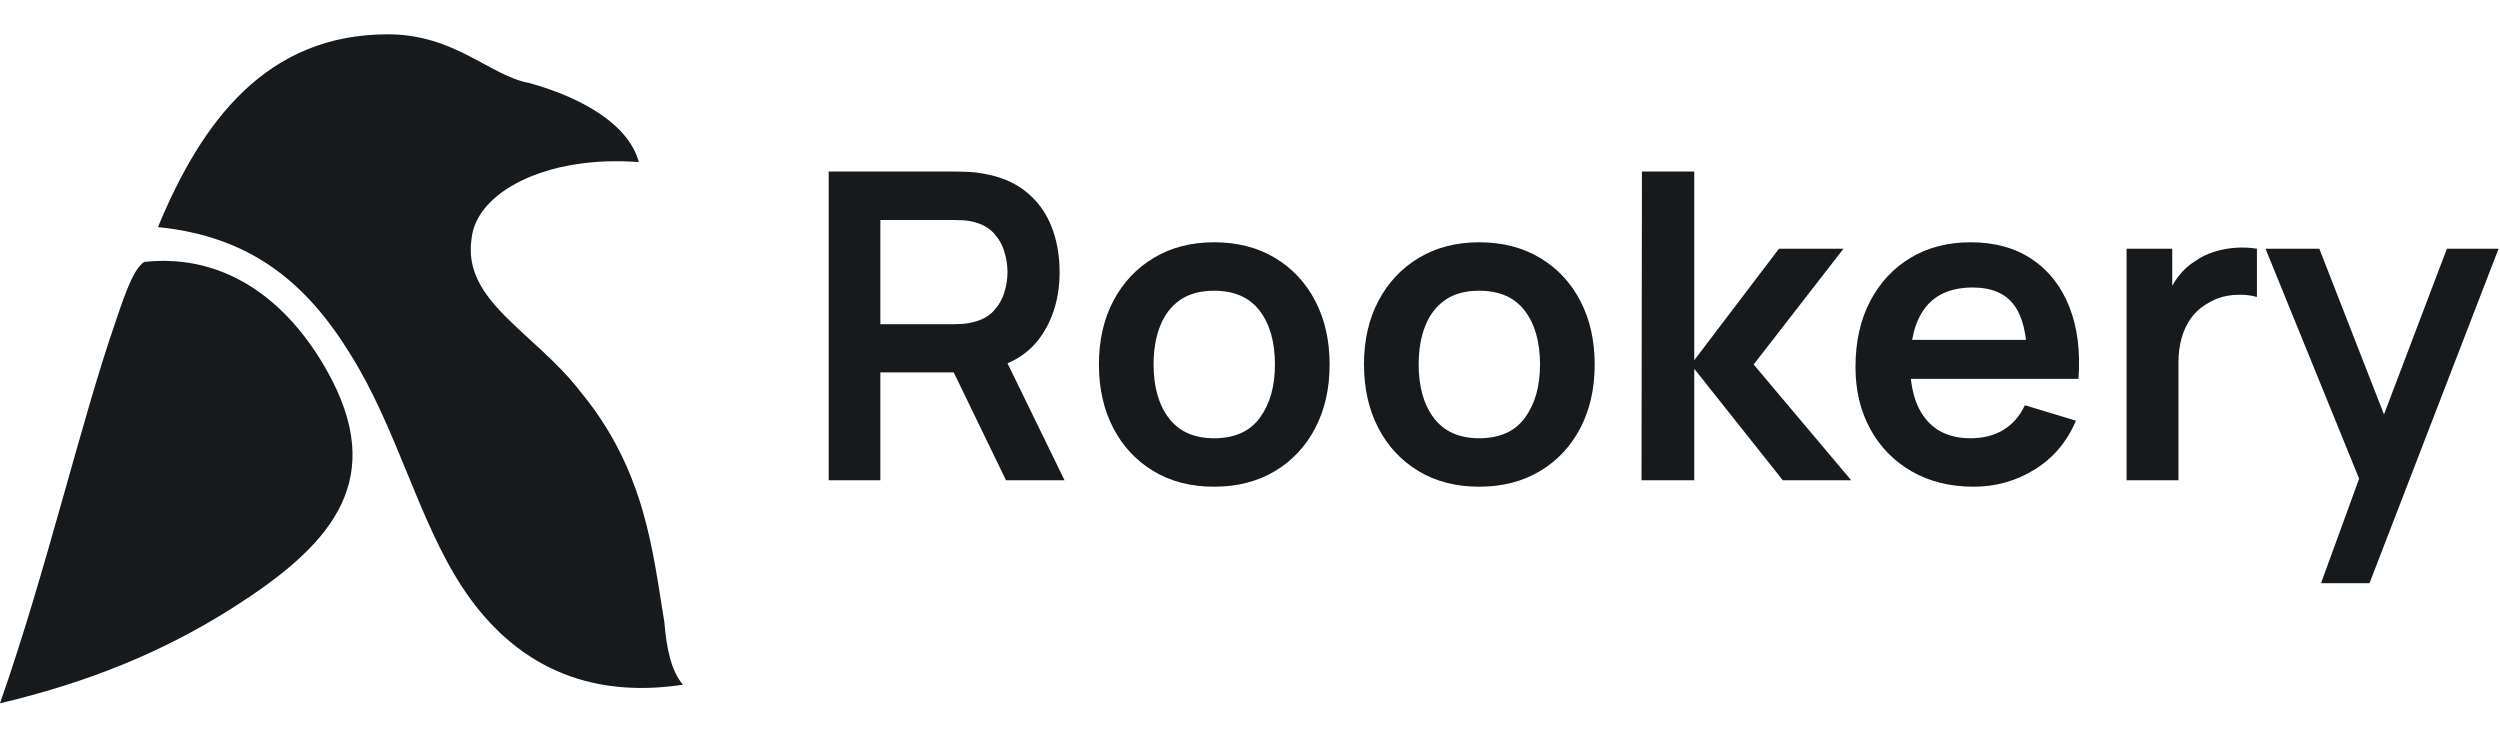
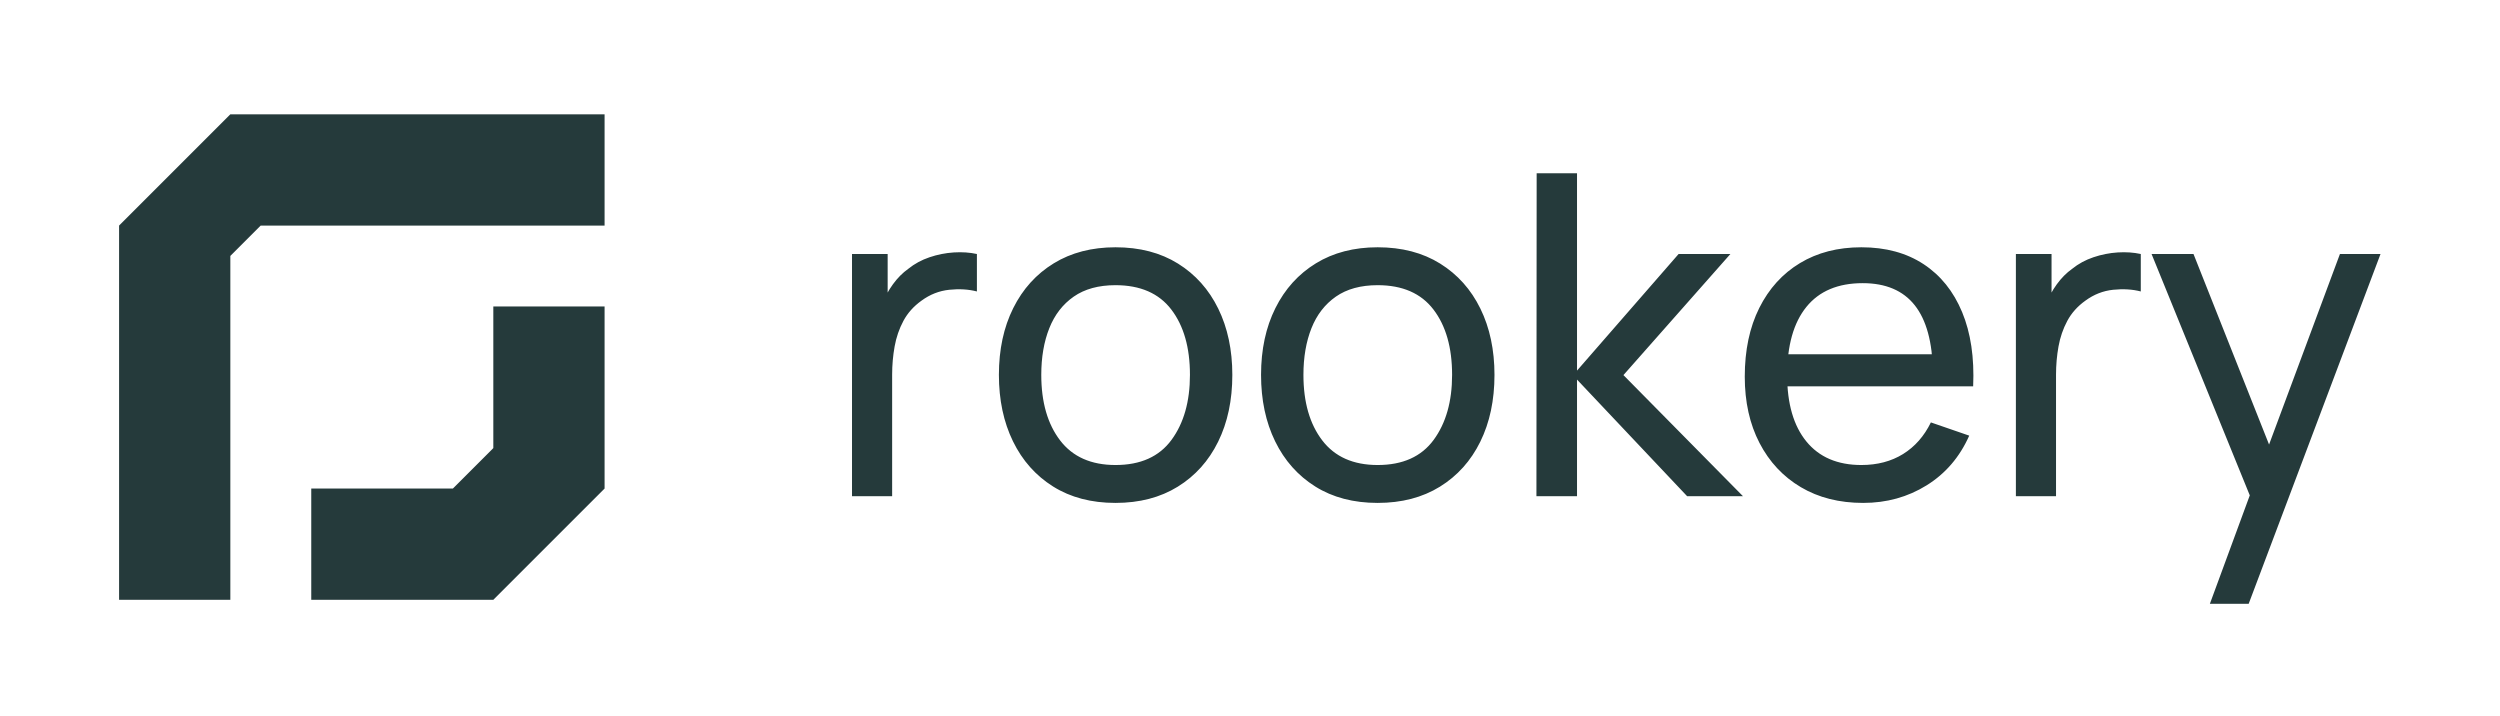
- <svg xmlns="http://www.w3.org/2000/svg" width="583" height="172" viewBox="0 0 583 172" role="img" aria-label="Rookery">
-   <path fill="#171A1D" fill-rule="evenodd" transform="translate(0 8) scale(0.5417)" d="M68 83 C87 37 115 0 167 0 C196 0 211 18 228 21 C253 28 271 40 275 55 C235 52 205 68 203 88 C199 115 230 128 250 154 C278 188 281 223 286 253 C287 265 289 274 294 280 C248 287 218 267 199 238 C180 209 171 170 151 138 C132 107 108 87 68 83 Z M62 98 C98 94 126 116 143 149 C166 194 141 221 100 247 C70 266 38 279 0 288 C20 231 35 166 50 123 C55 108 58 101 62 98 Z" />
-   <g fill="#171A1D" transform="translate(193.25 40) scale(0.05)">
-     <g transform="translate(-140 1440) scale(1 -1)">
-       <path transform="translate(0 0)" d="M140 0L140 1440L735 1440Q756 1440 789.5 1438.5Q823 1437 850 1432Q975 1413 1056.5 1349Q1138 1285 1177.5 1187.5Q1217 1090 1217 971Q1217 795 1128 668.5Q1039 542 855 512L752 503L381 503L381 0ZM967 0L683 586L928 640L1240 0ZM381 728L725 728Q745 728 770 730Q795 732 816 738Q876 753 910.5 791Q945 829 959.5 877Q974 925 974 971Q974 1017 959.5 1065.5Q945 1114 910.5 1152Q876 1190 816 1205Q795 1211 770 1212.5Q745 1214 725 1214L381 1214Z" />
-       <path transform="translate(1320.333 0)" d="M617 -30Q455 -30 334 43Q213 116 146.5 244.5Q80 373 80 540Q80 710 148 838Q216 966 337 1038Q458 1110 617 1110Q780 1110 901.5 1037Q1023 964 1089.5 835.5Q1156 707 1156 540Q1156 372 1089 243.5Q1022 115 900.5 42.5Q779 -30 617 -30ZM617 196Q761 196 831 292Q901 388 901 540Q901 697 830 790.5Q759 884 617 884Q520 884 458 840.5Q396 797 365.5 719.5Q335 642 335 540Q335 383 406.5 289.5Q478 196 617 196Z" />
-       <path transform="translate(2556.667 0)" d="M617 -30Q455 -30 334 43Q213 116 146.5 244.5Q80 373 80 540Q80 710 148 838Q216 966 337 1038Q458 1110 617 1110Q780 1110 901.5 1037Q1023 964 1089.5 835.5Q1156 707 1156 540Q1156 372 1089 243.5Q1022 115 900.5 42.5Q779 -30 617 -30ZM617 196Q761 196 831 292Q901 388 901 540Q901 697 830 790.5Q759 884 617 884Q520 884 458 840.5Q396 797 365.5 719.5Q335 642 335 540Q335 383 406.5 289.5Q478 196 617 196Z" />
-       <path transform="translate(3793 0)" d="M138 0L140 1440L384 1440L384 560L779 1080L1080 1080L661 540L1116 0L797 0L384 520L384 0Z" />
-       <path transform="translate(4849 0)" d="M631 -30Q467 -30 343 41Q219 112 149.5 238Q80 364 80 528Q80 705 148.5 835.5Q217 966 337.5 1038Q458 1110 617 1110Q785 1110 902.5 1031.5Q1020 953 1077 810Q1134 667 1120 473L881 473L881 561Q880 737 819 818Q758 899 627 899Q480 899 407.5 807.5Q335 716 335 540Q335 376 407.5 286Q480 196 617 196Q706 196 770.5 235.5Q835 275 870 350L1108 278Q1047 132 917 51Q787 -30 631 -30ZM259 473L259 655L1002 655L1002 473Z" />
-       <path transform="translate(6053.333 0)" d="M140 0L140 1080L353 1080L353 817L327 851Q347 905 380.5 949.5Q414 994 461 1023Q501 1051 549.5 1066Q598 1081 649 1084.5Q700 1088 748 1080L748 855Q700 869 638 864Q576 859 525 829Q475 802 443.5 760Q412 718 397 664.5Q382 611 382 549L382 0Z" />
-       <path transform="translate(6818.333 0)" d="M282 -480L490 91L494 -77L23 1080L274 1080L608 224L544 224L869 1080L1110 1080L508 -480Z" />
-     </g>
+ <svg xmlns="http://www.w3.org/2000/svg" width="524" height="150" viewBox="0 0 524 150" role="img" aria-label="Rookery">
+   <g transform="translate(8 7) scale(.53)">
+     <path fill="#253A3B" d="M76 32H224V76H88L76 88V224H32V76Z" />
+     <path fill="#253A3B" d="M180 108H224V180L180 224H108V180H164L180 164Z" />
+   </g>
+   <g transform="translate(172 104)">
+     <path fill="#253A3B" d="M6.58 0.0V-50.76H14.053V-38.493L12.831 -40.091Q13.724 -42.441 15.158 -44.415Q16.591 -46.389 18.377 -47.658Q20.328 -49.233 22.83 -50.079Q25.333 -50.925 27.918 -51.089Q30.503 -51.254 32.759 -50.76V-42.911Q30.127 -43.593 26.966 -43.264Q23.805 -42.934 21.15 -40.984Q18.683 -39.221 17.355 -36.742Q16.027 -34.263 15.51 -31.372Q14.993 -28.482 14.993 -25.474V0.0ZM61.809 1.41Q54.219 1.41 48.743 -2.021Q43.267 -5.452 40.318 -11.503Q37.369 -17.555 37.369 -25.427Q37.369 -33.394 40.377 -39.421Q43.385 -45.449 48.872 -48.809Q54.359 -52.17 61.809 -52.17Q69.423 -52.17 74.91 -48.751Q80.398 -45.331 83.347 -39.304Q86.296 -33.276 86.296 -25.427Q86.296 -17.46 83.323 -11.421Q80.351 -5.381 74.852 -1.986Q69.352 1.41 61.809 1.41ZM61.809 -6.533Q69.681 -6.533 73.547 -11.797Q77.413 -17.061 77.413 -25.427Q77.413 -34.005 73.512 -39.116Q69.611 -44.227 61.809 -44.227Q56.498 -44.227 53.055 -41.83Q49.612 -39.433 47.932 -35.203Q46.252 -30.973 46.252 -25.427Q46.252 -16.849 50.2 -11.691Q54.148 -6.533 61.809 -6.533ZM116.756 1.41Q109.166 1.41 103.69 -2.021Q98.215 -5.452 95.265 -11.503Q92.316 -17.555 92.316 -25.427Q92.316 -33.394 95.324 -39.421Q98.332 -45.449 103.819 -48.809Q109.307 -52.17 116.756 -52.17Q124.37 -52.17 129.857 -48.751Q135.345 -45.331 138.294 -39.304Q141.243 -33.276 141.243 -25.427Q141.243 -17.46 138.27 -11.421Q135.298 -5.381 129.799 -1.986Q124.3 1.41 116.756 1.41ZM116.756 -6.533Q124.629 -6.533 128.494 -11.797Q132.36 -17.061 132.36 -25.427Q132.36 -34.005 128.459 -39.116Q124.558 -44.227 116.756 -44.227Q111.445 -44.227 108.002 -41.83Q104.56 -39.433 102.879 -35.203Q101.199 -30.973 101.199 -25.427Q101.199 -16.849 105.147 -11.691Q109.095 -6.533 116.756 -6.533ZM150.036 0.0 150.083 -67.68H158.543V-26.32L179.834 -50.76H190.691L168.272 -25.38L193.323 0.0H181.62L158.543 -24.44V0.0ZM218.519 1.41Q211.023 1.41 205.453 -1.892Q199.884 -5.194 196.793 -11.151Q193.703 -17.108 193.703 -25.051Q193.703 -33.37 196.746 -39.456Q199.79 -45.543 205.277 -48.856Q210.764 -52.17 218.143 -52.17Q225.781 -52.17 231.162 -48.645Q236.543 -45.12 239.258 -38.587Q241.972 -32.054 241.573 -23.03H233.136V-26.038Q232.995 -35.391 229.329 -40.02Q225.663 -44.65 218.425 -44.65Q210.647 -44.65 206.616 -39.668Q202.586 -34.686 202.586 -25.38Q202.586 -16.403 206.616 -11.468Q210.647 -6.533 218.143 -6.533Q223.172 -6.533 226.885 -8.836Q230.598 -11.139 232.713 -15.463L240.75 -12.69Q237.766 -5.969 231.832 -2.28Q225.898 1.41 218.519 1.41ZM199.766 -23.03V-29.751H237.272V-23.03ZM250.53 0.0V-50.76H258.003V-38.493L256.781 -40.091Q257.674 -42.441 259.108 -44.415Q260.541 -46.389 262.327 -47.658Q264.278 -49.233 266.78 -50.079Q269.283 -50.925 271.868 -51.089Q274.453 -51.254 276.709 -50.76V-42.911Q274.077 -43.593 270.916 -43.264Q267.756 -42.934 265.1 -40.984Q262.632 -39.221 261.305 -36.742Q259.977 -34.263 259.46 -31.372Q258.943 -28.482 258.943 -25.474V0.0ZM291.189 22.56 301.012 -4.136 301.153 3.76 278.969 -50.76H287.758L305.148 -6.909H302.14L318.449 -50.76H326.956L299.32 22.56Z" />
  </g>
</svg>
